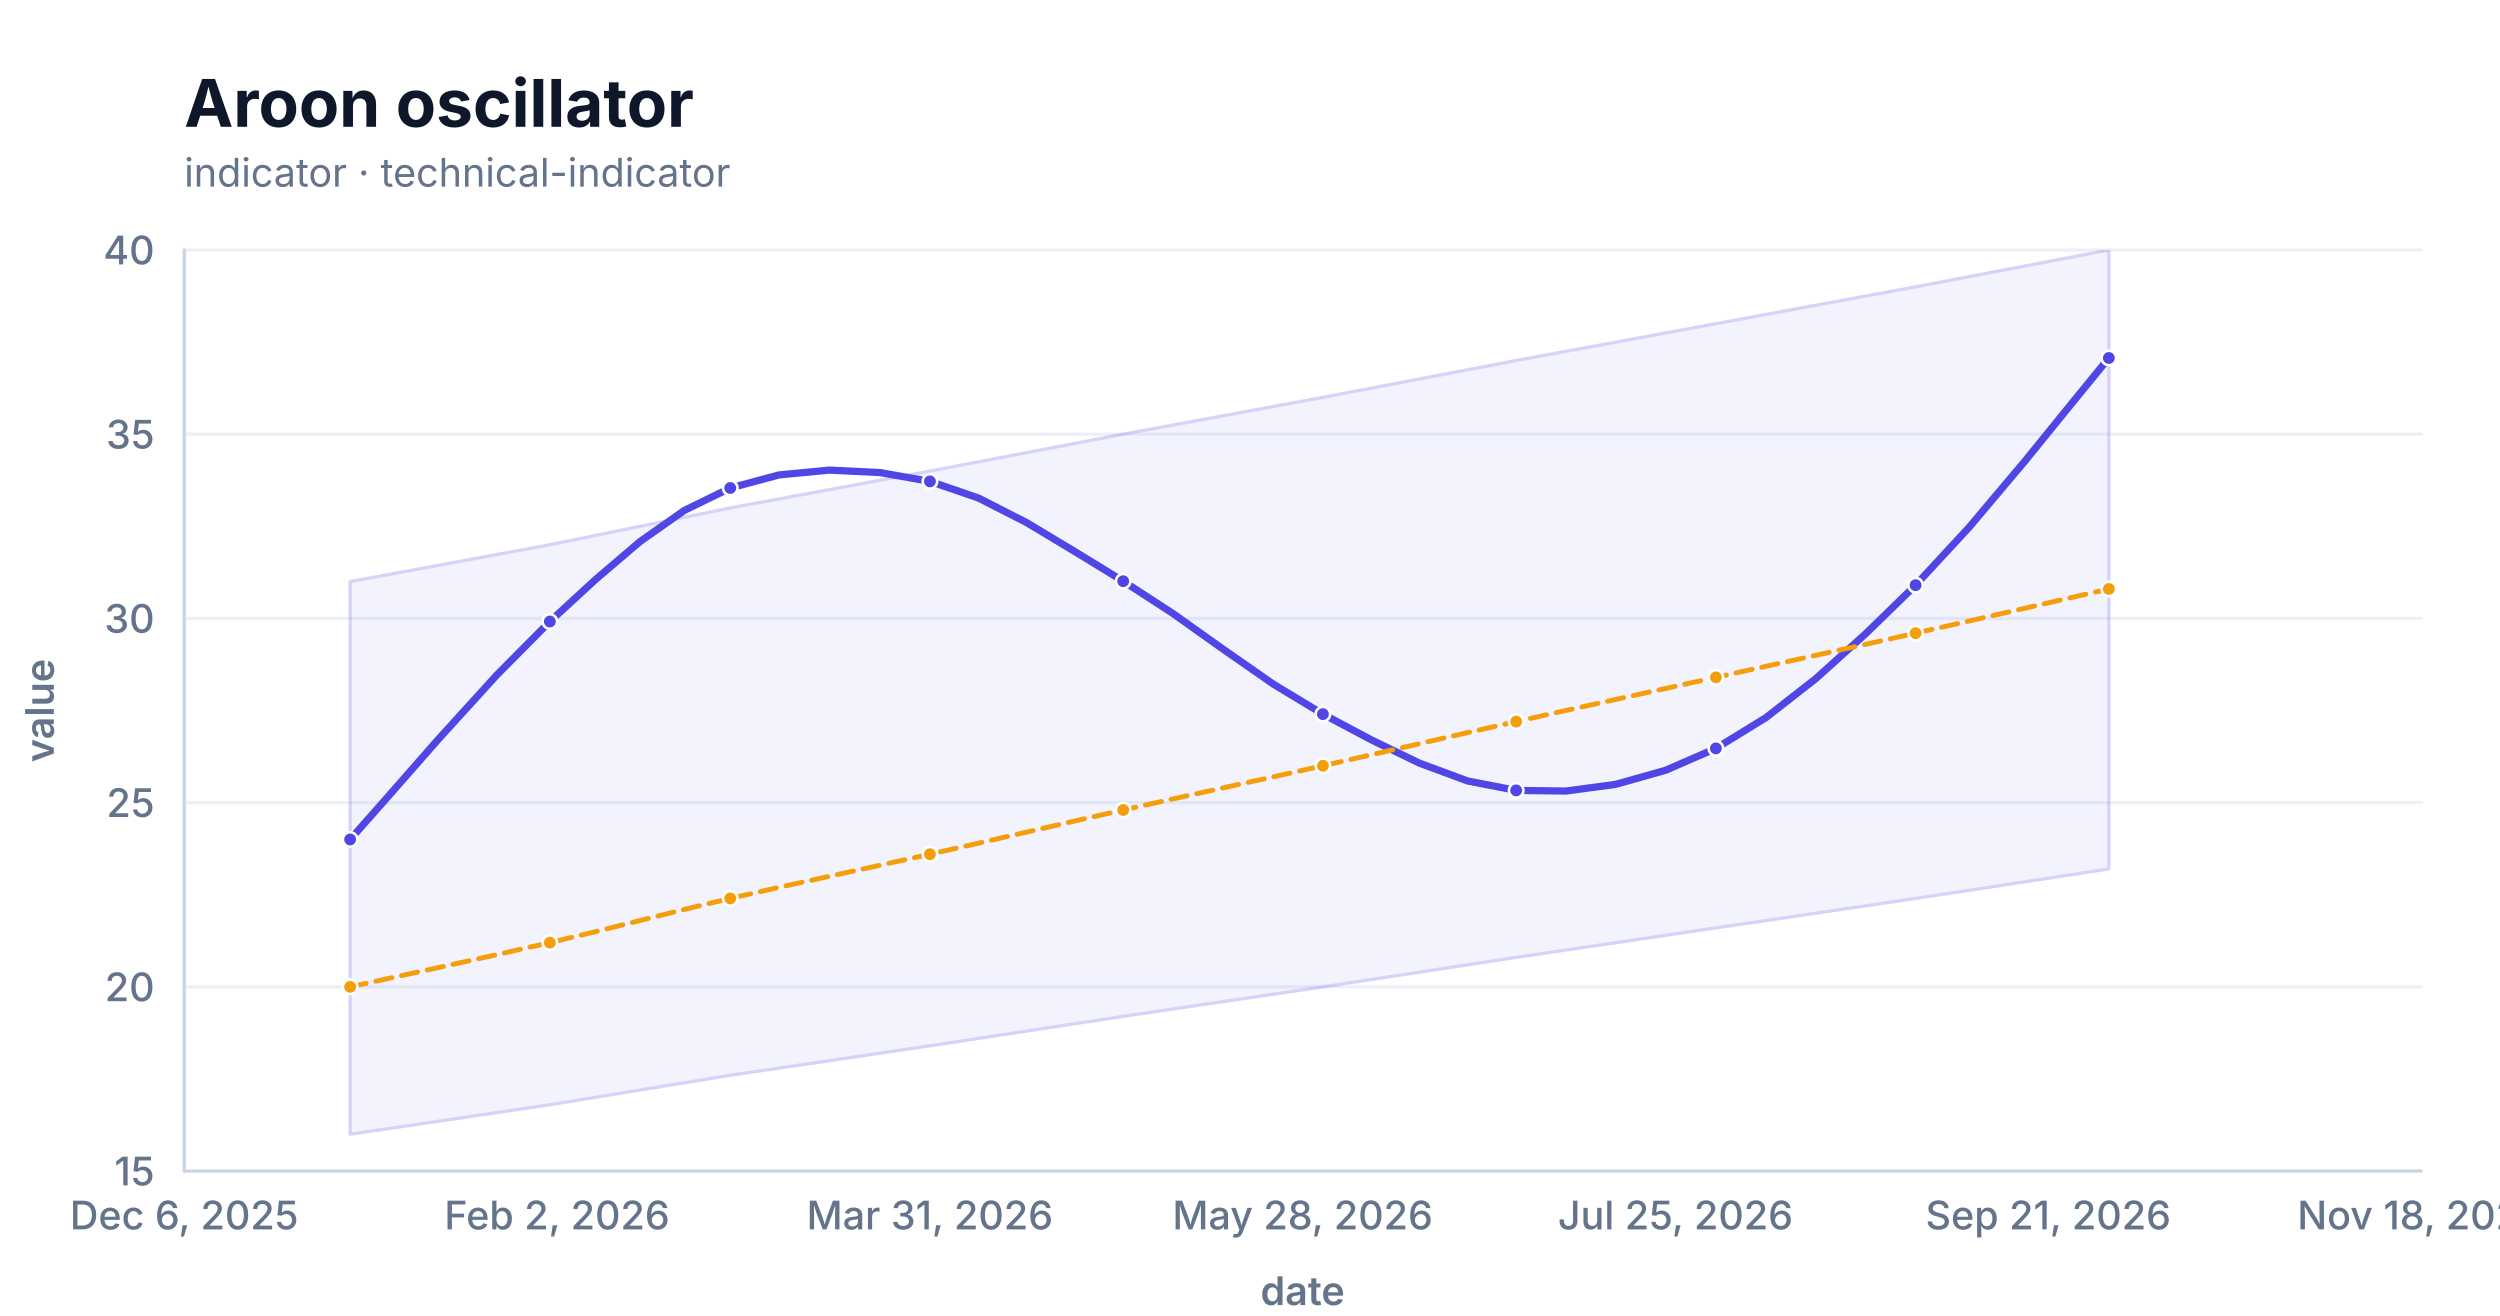
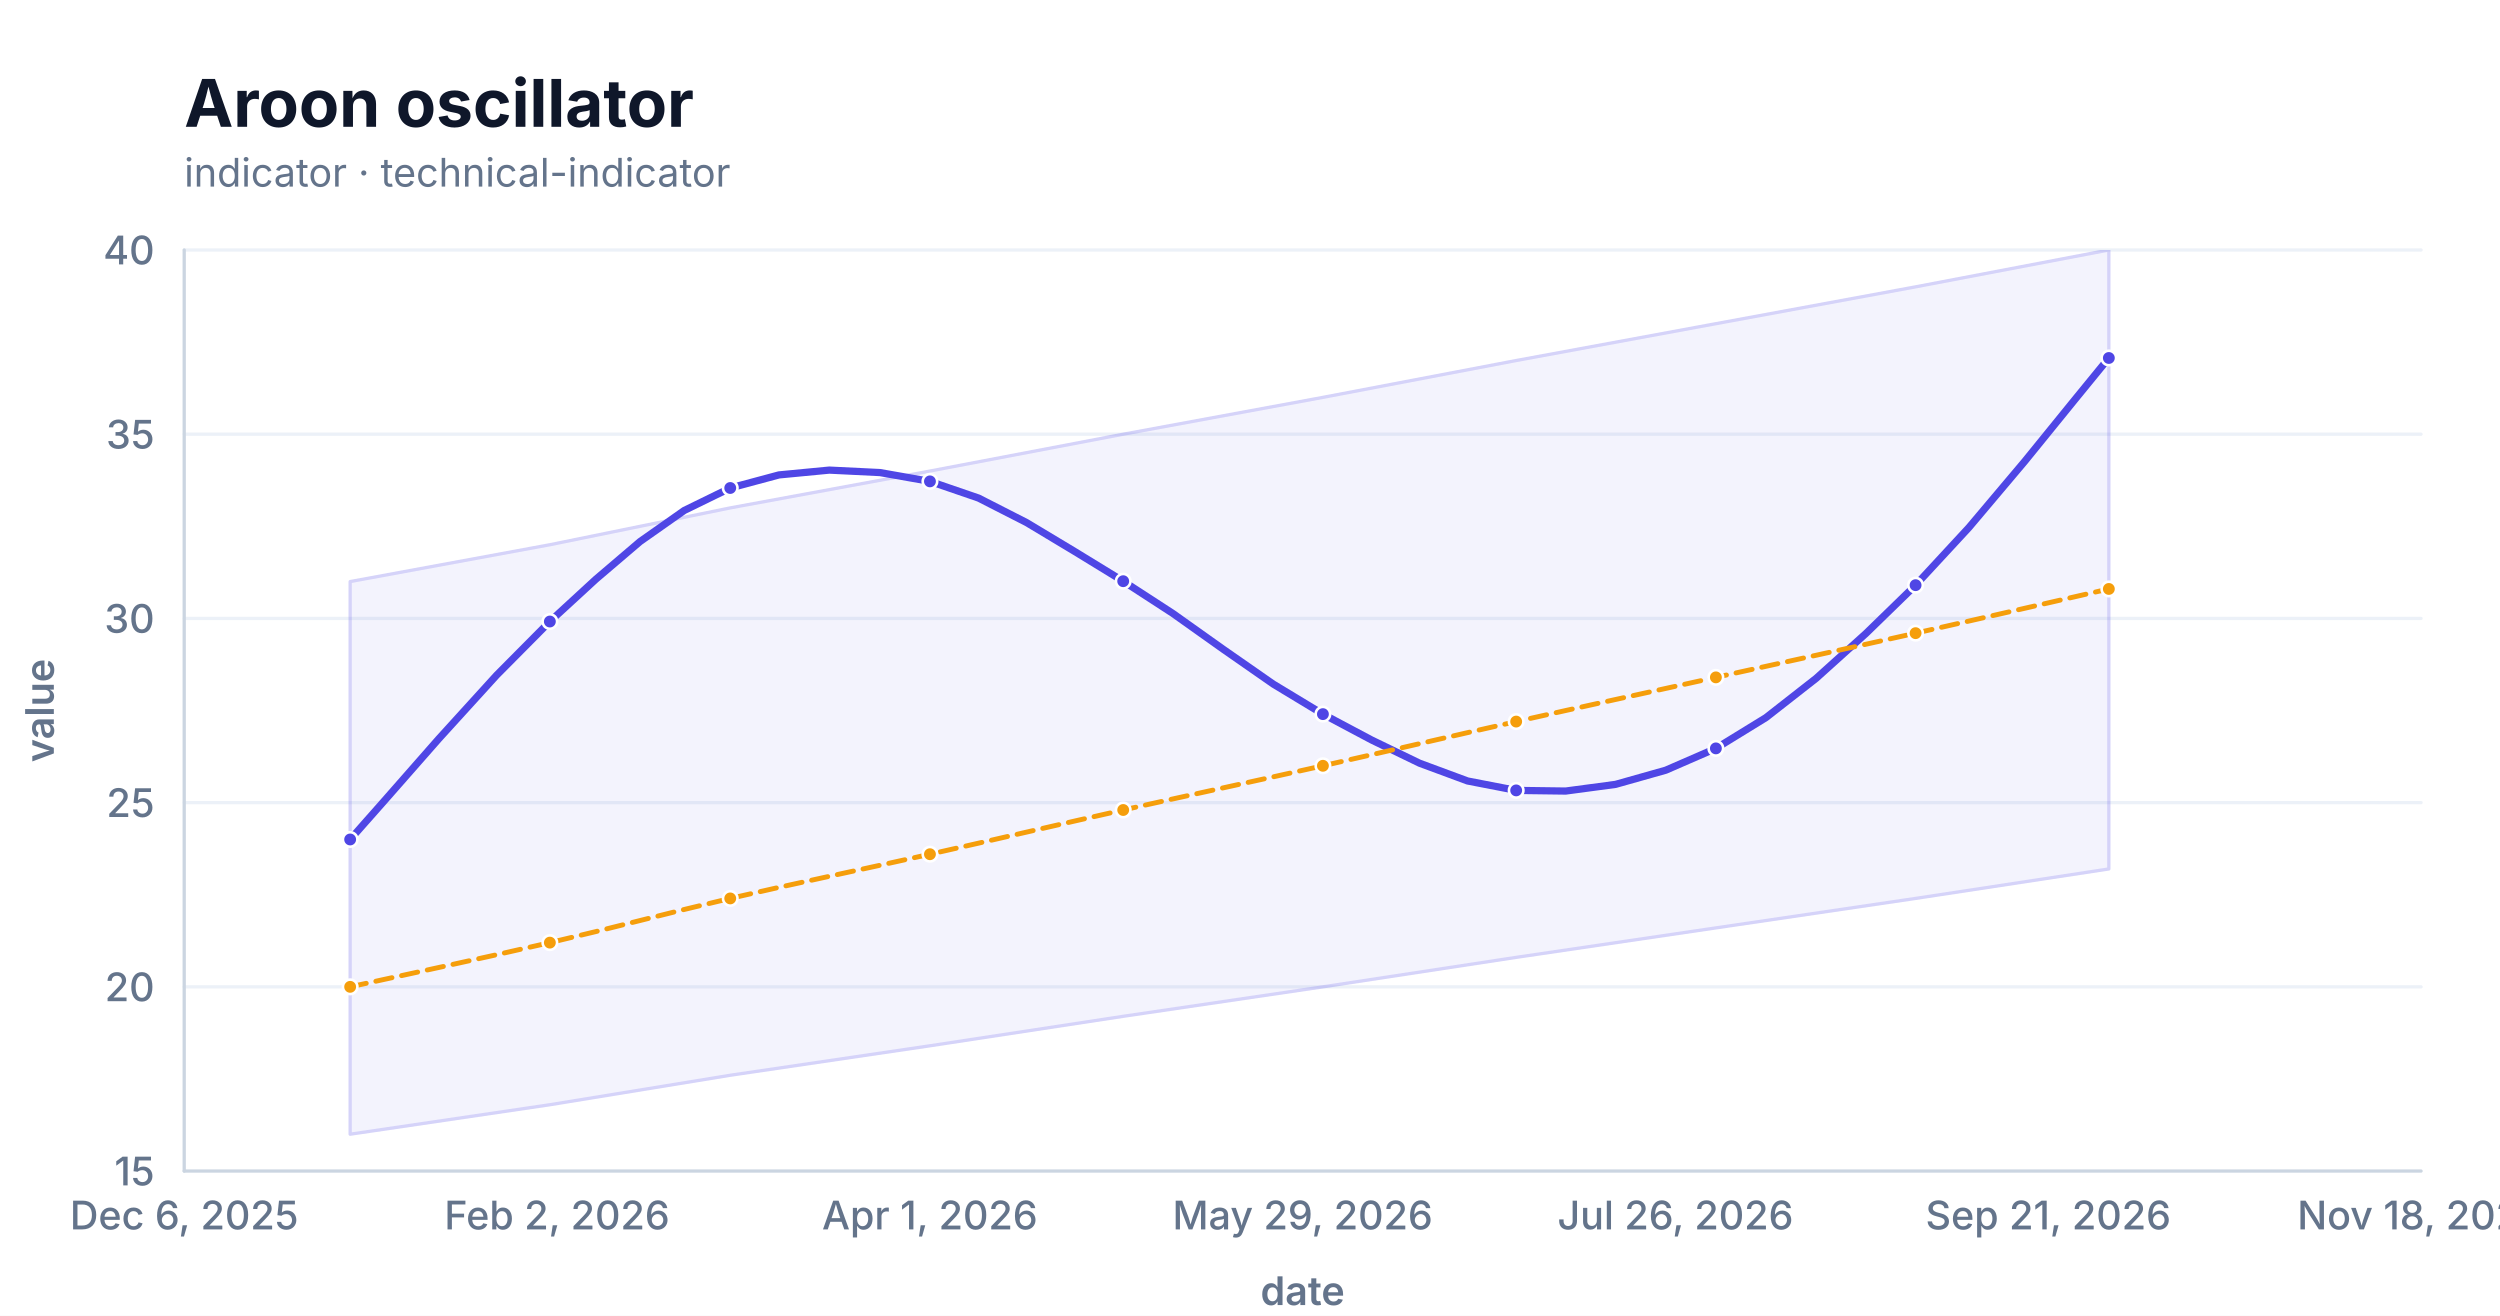
<svg xmlns="http://www.w3.org/2000/svg" width="760" height="400" viewBox="0 0 760 400" role="img" aria-labelledby="title description">
  <defs>
    <clipPath id="clip-1">
      <rect x="56" y="76" width="680" height="280" />
    </clipPath>
  </defs>
  <rect width="100%" height="100%" fill="#ffffff" />
  <g data-scene-node="scene:root">
    <line data-scene-node="axis-y:grid:1" opacity="0.82" x1="56" y1="300" x2="736" y2="300" fill="none" stroke="#e8eef6" stroke-width="1" stroke-linecap="round" />
    <line data-scene-node="axis-y:grid:2" opacity="0.82" x1="56" y1="244" x2="736" y2="244" fill="none" stroke="#e8eef6" stroke-width="1" stroke-linecap="round" />
    <line data-scene-node="axis-y:grid:3" opacity="0.82" x1="56" y1="188" x2="736" y2="188" fill="none" stroke="#e8eef6" stroke-width="1" stroke-linecap="round" />
    <line data-scene-node="axis-y:grid:4" opacity="0.82" x1="56" y1="132" x2="736" y2="132" fill="none" stroke="#e8eef6" stroke-width="1" stroke-linecap="round" />
    <line data-scene-node="axis-y:grid:5" opacity="0.82" x1="56" y1="76" x2="736" y2="76" fill="none" stroke="#e8eef6" stroke-width="1" stroke-linecap="round" />
    <g data-scene-node="layer-0:group" clip-path="url(#clip-1)">
      <path data-scene-node="layer-0:indicator-band" opacity="0.24" d="M 106.447 176.8 L 167.157 165.6 L 221.993 154.4 L 282.703 143.2 L 341.455 132 L 402.165 120.8 L 460.917 109.6 L 521.628 98.4 L 582.338 87.2 L 641.09 76 L 641.09 264.16 L 582.338 273.12 L 521.628 282.08 L 460.917 291.04 L 402.165 300 L 341.455 308.96 L 282.703 317.92 L 221.993 326.88 L 167.157 335.84 L 106.447 344.8 Z" fill="#4f46e547" stroke="#4f46e5" stroke-width="1" stroke-linejoin="round" />
      <path data-scene-node="layer-0:indicator-line:0" d="M 106.447 255.2 L 117.494 242.693 L 133.375 224.609 L 150.97 205.257 L 167.157 188.944 L 181.142 176.087 L 194.575 164.632 L 208.008 155.184 L 221.993 148.35 L 236.803 144.376 L 252.103 142.911 L 267.525 143.663 L 282.703 146.34 L 297.483 151.415 L 312.079 158.861 L 326.675 167.632 L 341.455 176.684 L 356.541 186.483 L 371.81 197.336 L 387.08 207.966 L 402.165 217.094 L 416.945 224.944 L 431.541 232.011 L 446.138 237.416 L 460.917 240.281 L 475.957 240.481 L 491.15 238.446 L 506.404 234.137 L 521.628 227.51 L 536.851 218.152 L 552.105 206.219 L 567.298 192.527 L 582.338 177.892 L 598.541 160.375 L 615.509 140.259 L 630.579 121.695 L 641.09 108.829" fill="none" stroke="#4f46e5" stroke-width="2.2" stroke-linecap="round" stroke-linejoin="round" />
      <circle data-scene-node="layer-0:indicator-point:0:0" cx="106.447" cy="255.2" r="2.2" fill="#4f46e5" stroke="#ffffff" stroke-width="0.8" />
      <circle data-scene-node="layer-0:indicator-point:0:1" cx="167.157" cy="188.944" r="2.2" fill="#4f46e5" stroke="#ffffff" stroke-width="0.8" />
      <circle data-scene-node="layer-0:indicator-point:0:2" cx="221.993" cy="148.35" r="2.2" fill="#4f46e5" stroke="#ffffff" stroke-width="0.8" />
      <circle data-scene-node="layer-0:indicator-point:0:3" cx="282.703" cy="146.34" r="2.2" fill="#4f46e5" stroke="#ffffff" stroke-width="0.8" />
      <circle data-scene-node="layer-0:indicator-point:0:4" cx="341.455" cy="176.684" r="2.2" fill="#4f46e5" stroke="#ffffff" stroke-width="0.8" />
      <circle data-scene-node="layer-0:indicator-point:0:5" cx="402.165" cy="217.094" r="2.2" fill="#4f46e5" stroke="#ffffff" stroke-width="0.8" />
      <circle data-scene-node="layer-0:indicator-point:0:6" cx="460.917" cy="240.281" r="2.2" fill="#4f46e5" stroke="#ffffff" stroke-width="0.8" />
      <circle data-scene-node="layer-0:indicator-point:0:7" cx="521.628" cy="227.51" r="2.2" fill="#4f46e5" stroke="#ffffff" stroke-width="0.8" />
      <circle data-scene-node="layer-0:indicator-point:0:8" cx="582.338" cy="177.892" r="2.2" fill="#4f46e5" stroke="#ffffff" stroke-width="0.8" />
      <circle data-scene-node="layer-0:indicator-point:0:9" cx="641.09" cy="108.829" r="2.2" fill="#4f46e5" stroke="#ffffff" stroke-width="0.8" />
      <path data-scene-node="layer-0:indicator-line:1" d="M 106.447 300 L 117.494 297.585 L 133.375 294.12 L 150.97 290.235 L 167.157 286.56 L 181.142 283.2 L 194.575 279.84 L 208.008 276.48 L 221.993 273.12 L 236.803 269.76 L 252.103 266.4 L 267.525 263.04 L 282.703 259.68 L 297.483 256.32 L 312.079 252.96 L 326.675 249.6 L 341.455 246.24 L 356.541 242.88 L 371.81 239.52 L 387.08 236.16 L 402.165 232.8 L 416.945 229.44 L 431.541 226.08 L 446.138 222.72 L 460.917 219.36 L 475.957 216 L 491.15 212.64 L 506.404 209.28 L 521.628 205.92 L 536.851 202.56 L 552.105 199.2 L 567.298 195.84 L 582.338 192.48 L 598.541 188.805 L 615.509 184.92 L 630.579 181.455 L 641.09 179.04" fill="none" stroke="#f59e0b" stroke-width="1.5" stroke-dasharray="5 3" stroke-linecap="round" stroke-linejoin="round" />
      <circle data-scene-node="layer-0:indicator-point:1:0" cx="106.447" cy="300" r="2.2" fill="#f59e0b" stroke="#ffffff" stroke-width="0.8" />
      <circle data-scene-node="layer-0:indicator-point:1:1" cx="167.157" cy="286.56" r="2.2" fill="#f59e0b" stroke="#ffffff" stroke-width="0.8" />
      <circle data-scene-node="layer-0:indicator-point:1:2" cx="221.993" cy="273.12" r="2.2" fill="#f59e0b" stroke="#ffffff" stroke-width="0.8" />
      <circle data-scene-node="layer-0:indicator-point:1:3" cx="282.703" cy="259.68" r="2.2" fill="#f59e0b" stroke="#ffffff" stroke-width="0.8" />
      <circle data-scene-node="layer-0:indicator-point:1:4" cx="341.455" cy="246.24" r="2.2" fill="#f59e0b" stroke="#ffffff" stroke-width="0.8" />
      <circle data-scene-node="layer-0:indicator-point:1:5" cx="402.165" cy="232.8" r="2.2" fill="#f59e0b" stroke="#ffffff" stroke-width="0.8" />
      <circle data-scene-node="layer-0:indicator-point:1:6" cx="460.917" cy="219.36" r="2.2" fill="#f59e0b" stroke="#ffffff" stroke-width="0.8" />
      <circle data-scene-node="layer-0:indicator-point:1:7" cx="521.628" cy="205.92" r="2.2" fill="#f59e0b" stroke="#ffffff" stroke-width="0.8" />
      <circle data-scene-node="layer-0:indicator-point:1:8" cx="582.338" cy="192.48" r="2.2" fill="#f59e0b" stroke="#ffffff" stroke-width="0.8" />
      <circle data-scene-node="layer-0:indicator-point:1:9" cx="641.09" cy="179.04" r="2.2" fill="#f59e0b" stroke="#ffffff" stroke-width="0.8" />
    </g>
    <line data-scene-node="axis-x:line" x1="56" y1="356" x2="736" y2="356" fill="none" stroke="#cbd5e1" stroke-width="1" stroke-linecap="round" />
    <line data-scene-node="axis-y:line" x1="56" y1="76" x2="56" y2="356" fill="none" stroke="#cbd5e1" stroke-width="1" stroke-linecap="round" />
    <text data-scene-node="axis-x:label:0" x="56" y="365" fill="#64748b" font-family="Inter, ui-sans-serif, system-ui, -apple-system, BlinkMacSystemFont, &quot;Segoe UI&quot;, sans-serif" font-size="12" font-weight="500" text-anchor="middle" dominant-baseline="text-before-edge">Dec 6, 2025</text>
    <text data-scene-node="axis-x:label:1" x="169.333" y="365" fill="#64748b" font-family="Inter, ui-sans-serif, system-ui, -apple-system, BlinkMacSystemFont, &quot;Segoe UI&quot;, sans-serif" font-size="12" font-weight="500" text-anchor="middle" dominant-baseline="text-before-edge">Feb 2, 2026</text>
-     <text data-scene-node="axis-x:label:2" x="282.667" y="365" fill="#64748b" font-family="Inter, ui-sans-serif, system-ui, -apple-system, BlinkMacSystemFont, &quot;Segoe UI&quot;, sans-serif" font-size="12" font-weight="500" text-anchor="middle" dominant-baseline="text-before-edge">Mar 31, 2026</text>
-     <text data-scene-node="axis-x:label:3" x="396" y="365" fill="#64748b" font-family="Inter, ui-sans-serif, system-ui, -apple-system, BlinkMacSystemFont, &quot;Segoe UI&quot;, sans-serif" font-size="12" font-weight="500" text-anchor="middle" dominant-baseline="text-before-edge">May 28, 2026</text>
-     <text data-scene-node="axis-x:label:4" x="509.333" y="365" fill="#64748b" font-family="Inter, ui-sans-serif, system-ui, -apple-system, BlinkMacSystemFont, &quot;Segoe UI&quot;, sans-serif" font-size="12" font-weight="500" text-anchor="middle" dominant-baseline="text-before-edge">Jul 25, 2026</text>
+     <text data-scene-node="axis-x:label:2" x="282.667" y="365" fill="#64748b" font-family="Inter, ui-sans-serif, system-ui, -apple-system, BlinkMacSystemFont, &quot;Segoe UI&quot;, sans-serif" font-size="12" font-weight="500" text-anchor="middle" dominant-baseline="text-before-edge">Apr 1, 2026</text>
+     <text data-scene-node="axis-x:label:3" x="396" y="365" fill="#64748b" font-family="Inter, ui-sans-serif, system-ui, -apple-system, BlinkMacSystemFont, &quot;Segoe UI&quot;, sans-serif" font-size="12" font-weight="500" text-anchor="middle" dominant-baseline="text-before-edge">May 29, 2026</text>
+     <text data-scene-node="axis-x:label:4" x="509.333" y="365" fill="#64748b" font-family="Inter, ui-sans-serif, system-ui, -apple-system, BlinkMacSystemFont, &quot;Segoe UI&quot;, sans-serif" font-size="12" font-weight="500" text-anchor="middle" dominant-baseline="text-before-edge">Jul 26, 2026</text>
    <text data-scene-node="axis-x:label:5" x="622.667" y="365" fill="#64748b" font-family="Inter, ui-sans-serif, system-ui, -apple-system, BlinkMacSystemFont, &quot;Segoe UI&quot;, sans-serif" font-size="12" font-weight="500" text-anchor="middle" dominant-baseline="text-before-edge">Sep 21, 2026</text>
    <text data-scene-node="axis-x:label:6" x="736" y="365" fill="#64748b" font-family="Inter, ui-sans-serif, system-ui, -apple-system, BlinkMacSystemFont, &quot;Segoe UI&quot;, sans-serif" font-size="12" font-weight="500" text-anchor="middle" dominant-baseline="text-before-edge">Nov 18, 2026</text>
    <text data-scene-node="axis-x:title" x="396" y="388" fill="#64748b" font-family="Inter, ui-sans-serif, system-ui, -apple-system, BlinkMacSystemFont, &quot;Segoe UI&quot;, sans-serif" font-size="12" font-weight="600" text-anchor="middle" dominant-baseline="text-before-edge">date</text>
    <text data-scene-node="axis-y:label:0" x="47" y="356" fill="#64748b" font-family="Inter, ui-sans-serif, system-ui, -apple-system, BlinkMacSystemFont, &quot;Segoe UI&quot;, sans-serif" font-size="12" font-weight="500" text-anchor="end" dominant-baseline="central">15</text>
    <text data-scene-node="axis-y:label:1" x="47" y="300" fill="#64748b" font-family="Inter, ui-sans-serif, system-ui, -apple-system, BlinkMacSystemFont, &quot;Segoe UI&quot;, sans-serif" font-size="12" font-weight="500" text-anchor="end" dominant-baseline="central">20</text>
    <text data-scene-node="axis-y:label:2" x="47" y="244" fill="#64748b" font-family="Inter, ui-sans-serif, system-ui, -apple-system, BlinkMacSystemFont, &quot;Segoe UI&quot;, sans-serif" font-size="12" font-weight="500" text-anchor="end" dominant-baseline="central">25</text>
    <text data-scene-node="axis-y:label:3" x="47" y="188" fill="#64748b" font-family="Inter, ui-sans-serif, system-ui, -apple-system, BlinkMacSystemFont, &quot;Segoe UI&quot;, sans-serif" font-size="12" font-weight="500" text-anchor="end" dominant-baseline="central">30</text>
    <text data-scene-node="axis-y:label:4" x="47" y="132" fill="#64748b" font-family="Inter, ui-sans-serif, system-ui, -apple-system, BlinkMacSystemFont, &quot;Segoe UI&quot;, sans-serif" font-size="12" font-weight="500" text-anchor="end" dominant-baseline="central">35</text>
    <text data-scene-node="axis-y:label:5" x="47" y="76" fill="#64748b" font-family="Inter, ui-sans-serif, system-ui, -apple-system, BlinkMacSystemFont, &quot;Segoe UI&quot;, sans-serif" font-size="12" font-weight="500" text-anchor="end" dominant-baseline="central">40</text>
    <text data-scene-node="axis-y:title" x="12" y="216" fill="#64748b" font-family="Inter, ui-sans-serif, system-ui, -apple-system, BlinkMacSystemFont, &quot;Segoe UI&quot;, sans-serif" font-size="12" font-weight="600" text-anchor="middle" dominant-baseline="central" transform="rotate(-90 12 216)">value</text>
    <text data-scene-node="chart:title" x="56" y="24" fill="#0f172a" font-family="Inter, ui-sans-serif, system-ui, -apple-system, BlinkMacSystemFont, &quot;Segoe UI&quot;, sans-serif" font-size="20" font-weight="700" text-anchor="start" dominant-baseline="text-before-edge">Aroon oscillator</text>
    <text data-scene-node="chart:subtitle" x="56" y="48" fill="#64748b" font-family="Inter, ui-sans-serif, system-ui, -apple-system, BlinkMacSystemFont, &quot;Segoe UI&quot;, sans-serif" font-size="12" font-weight="400" text-anchor="start" dominant-baseline="text-before-edge">indicator · technical-indicator</text>
  </g>
</svg>
